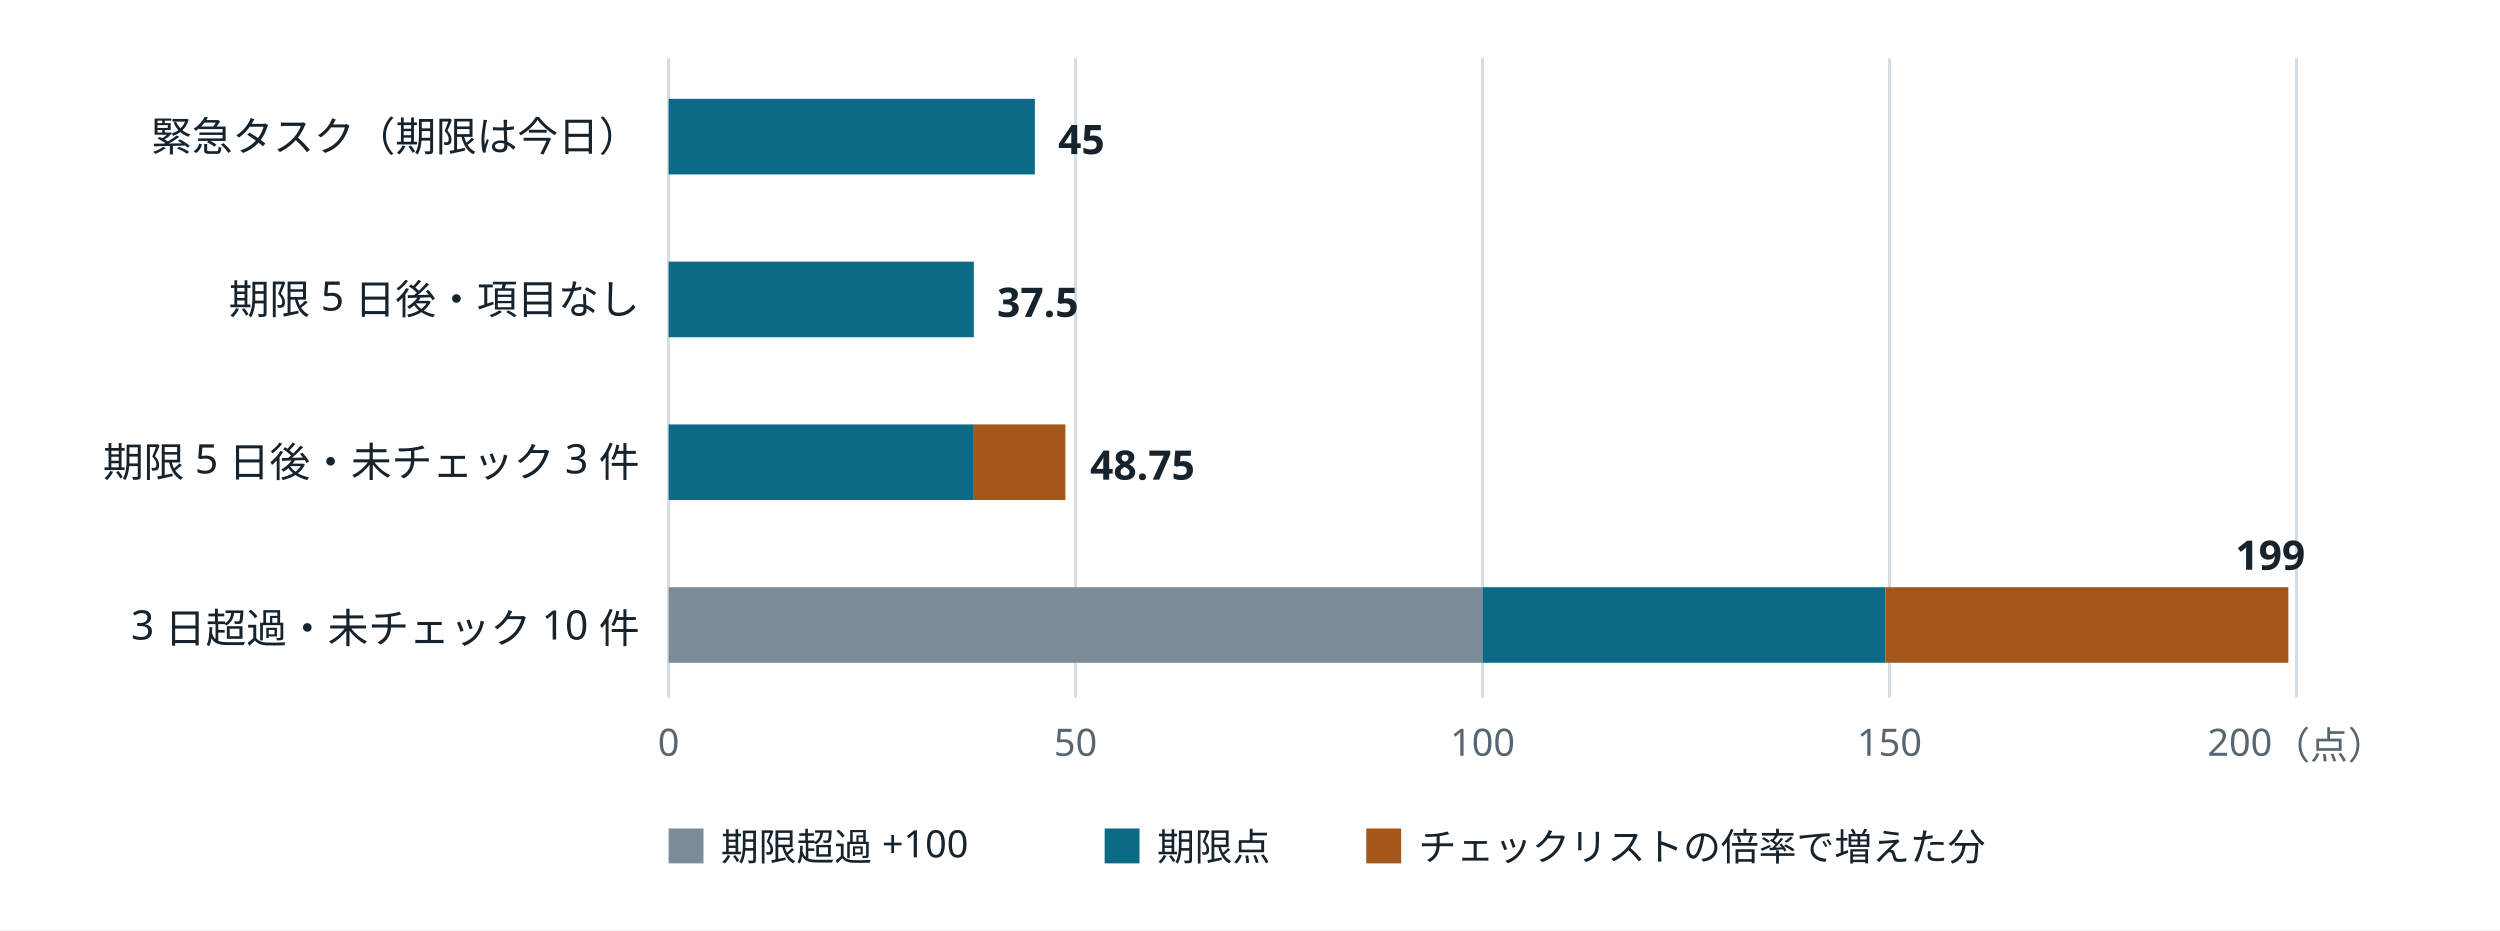
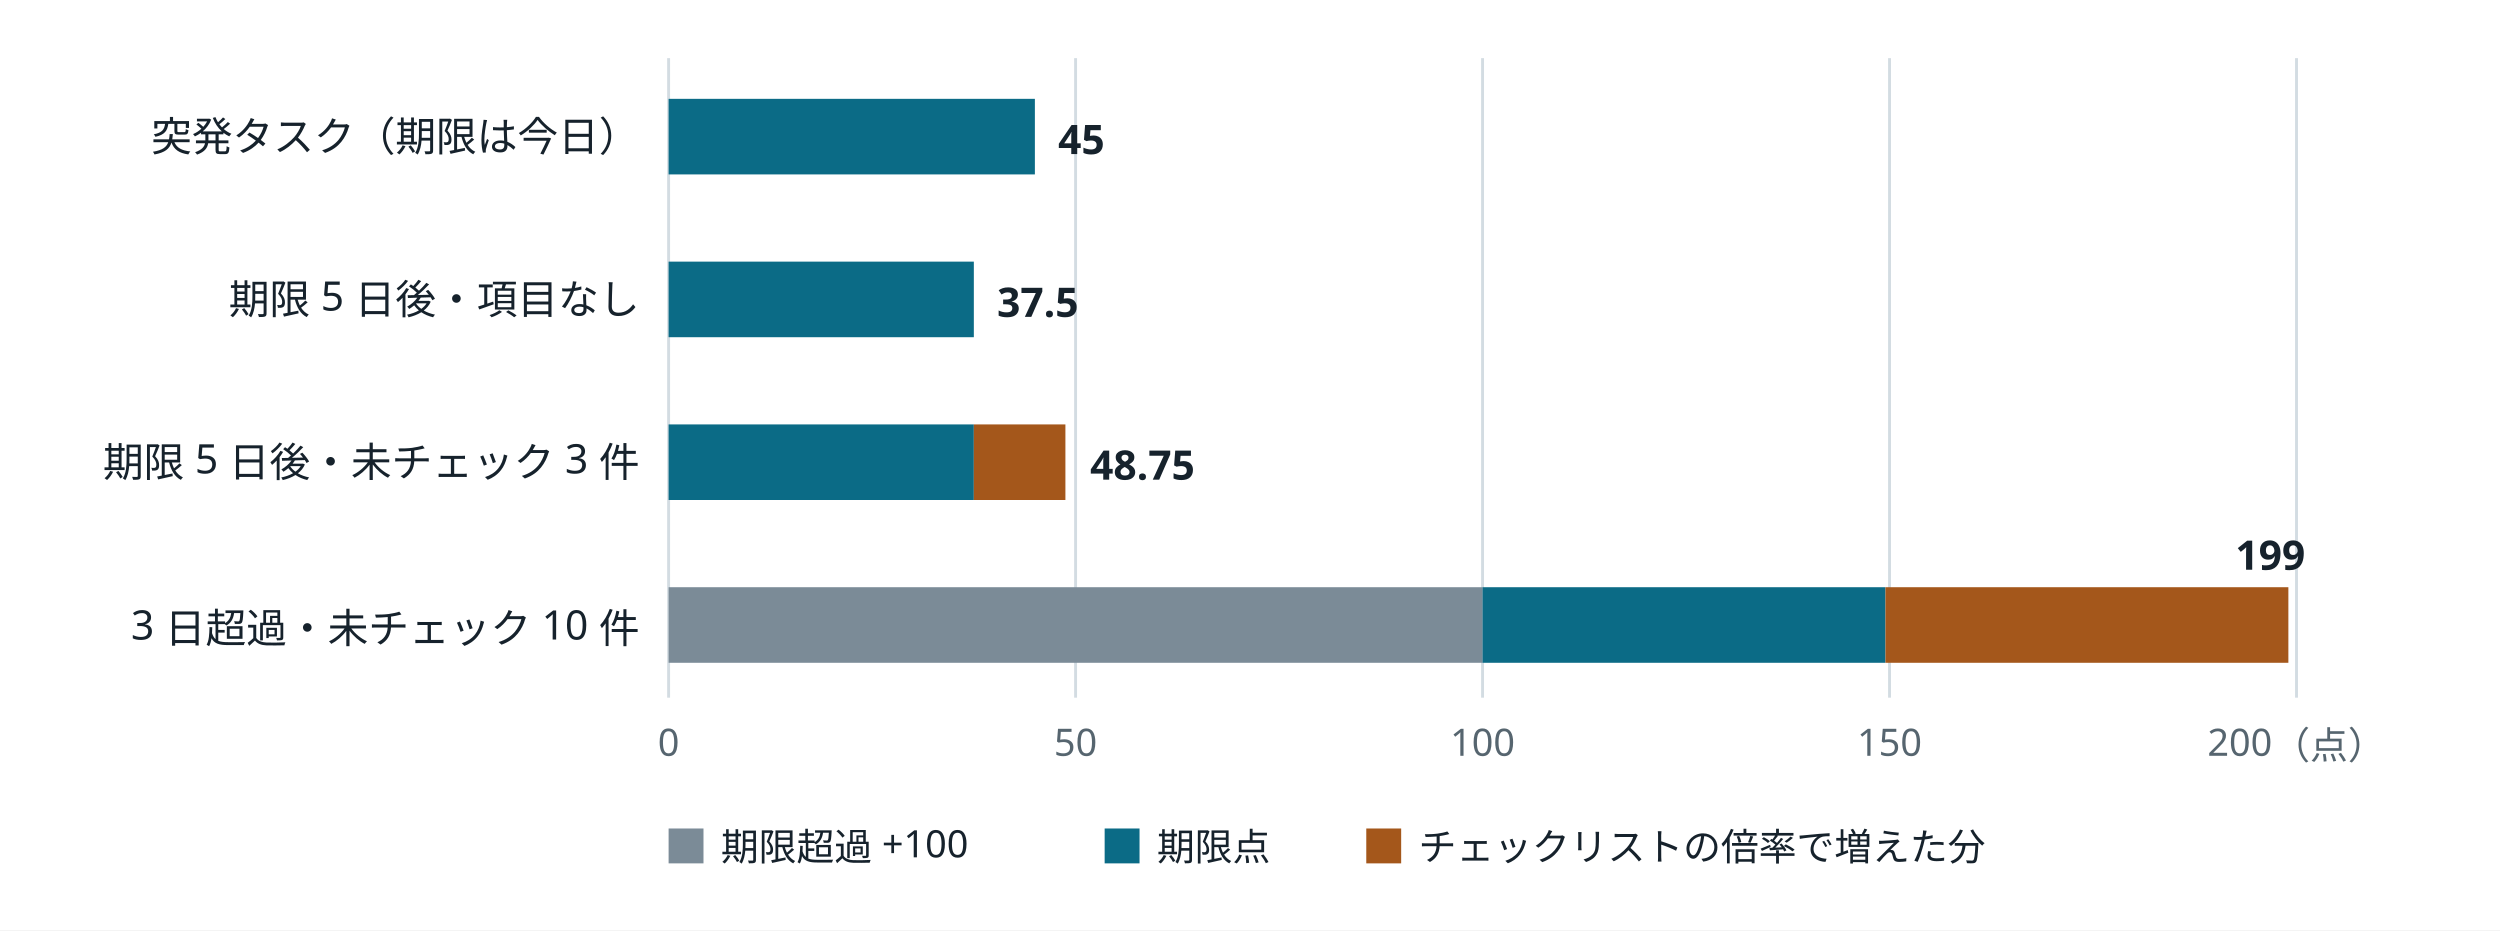
<svg xmlns="http://www.w3.org/2000/svg" viewBox="0 0 860 320" font-family="'Yu Gothic','Meiryo','Hiragino Sans',sans-serif" role="img" aria-labelledby="t d">
  <rect width="860" height="320" fill="#ffffff" />
  <g stroke="#d3dce2" stroke-width="1">
    <line x1="230" y1="20" x2="230" y2="240" />
    <line x1="370" y1="20" x2="370" y2="240" />
    <line x1="510" y1="20" x2="510" y2="240" />
    <line x1="650" y1="20" x2="650" y2="240" />
    <line x1="790" y1="20" x2="790" y2="240" />
  </g>
  <g font-size="13" fill="#56656f" text-anchor="middle">
    <text x="230" y="260">0</text>
    <text x="370" y="260">50</text>
    <text x="510" y="260">100</text>
    <text x="650" y="260">150</text>
    <text x="790" y="260">200（点）</text>
  </g>
  <g font-size="14" fill="#16222c" text-anchor="end">
-     <text x="220" y="52">緊急タスク（期限は今日）</text>
+     <text x="220" y="52">突発タスク（期限は今日）</text>
    <text x="220" y="108">期限 5 日後・項目なし</text>
    <text x="220" y="164">期限 5 日後・未チェック 3 件</text>
    <text x="220" y="220">3 日超過・未チェック 10 件</text>
  </g>
  <rect x="230" y="34" width="126" height="26" fill="#0b6b86" />
  <text x="364" y="53" font-size="14" font-weight="700" fill="#16222c">45</text>
  <rect x="230" y="90" width="105" height="26" fill="#0b6b86" />
  <text x="343" y="109" font-size="14" font-weight="700" fill="#16222c">37.5</text>
  <rect x="230" y="146" width="105" height="26" fill="#0b6b86" />
  <rect x="335" y="146" width="31.5" height="26" fill="#a4571b" />
  <text x="375" y="165" font-size="14" font-weight="700" fill="#16222c">48.75</text>
  <rect x="230" y="202" width="280" height="26" fill="#7b8b97" />
  <rect x="510" y="202" width="138.6" height="26" fill="#0b6b86" />
  <rect x="648.6" y="202" width="138.6" height="26" fill="#a4571b" />
  <text x="793" y="196" font-size="14" font-weight="700" fill="#16222c" text-anchor="end">199</text>
  <g font-size="13" fill="#16222c">
    <rect x="230" y="285" width="12" height="12" fill="#7b8b97" />
    <text x="248" y="296">期限超過 +100</text>
    <rect x="380" y="285" width="12" height="12" fill="#0b6b86" />
    <text x="398" y="296">期限点</text>
    <rect x="470" y="285" width="12" height="12" fill="#a4571b" />
    <text x="488" y="296">チェックリストの倍率で増えた分</text>
  </g>
</svg>
